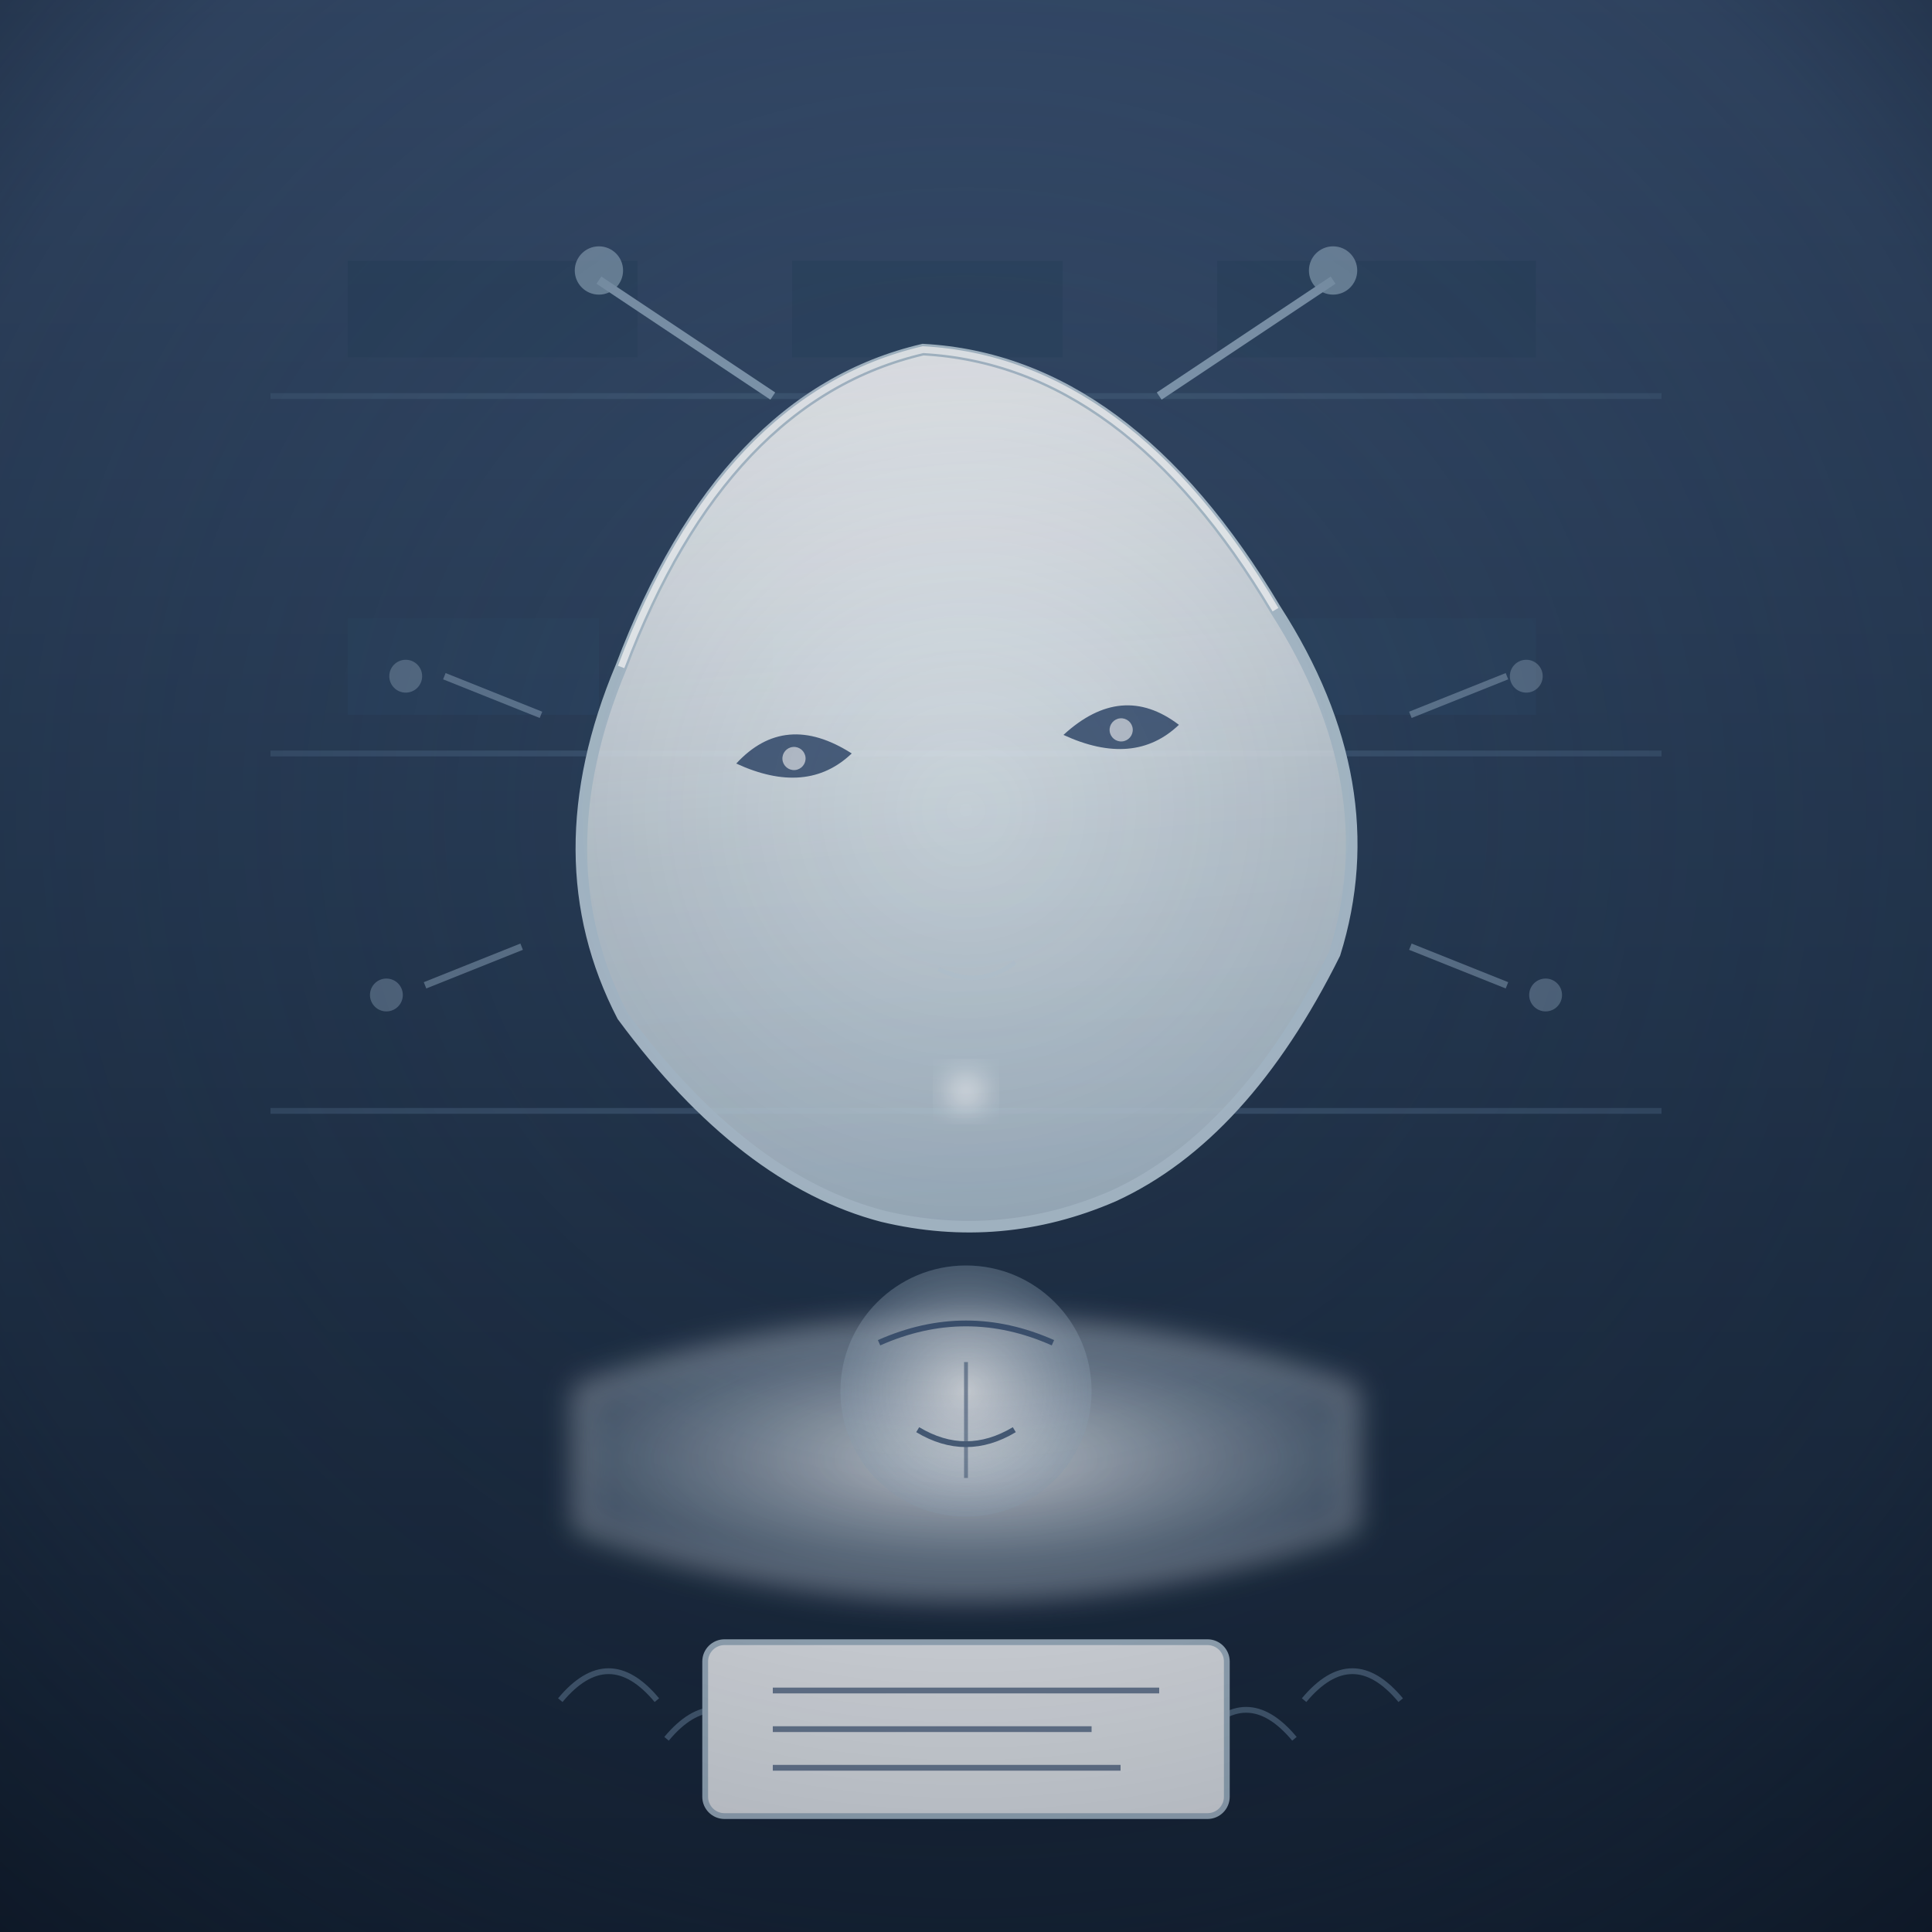
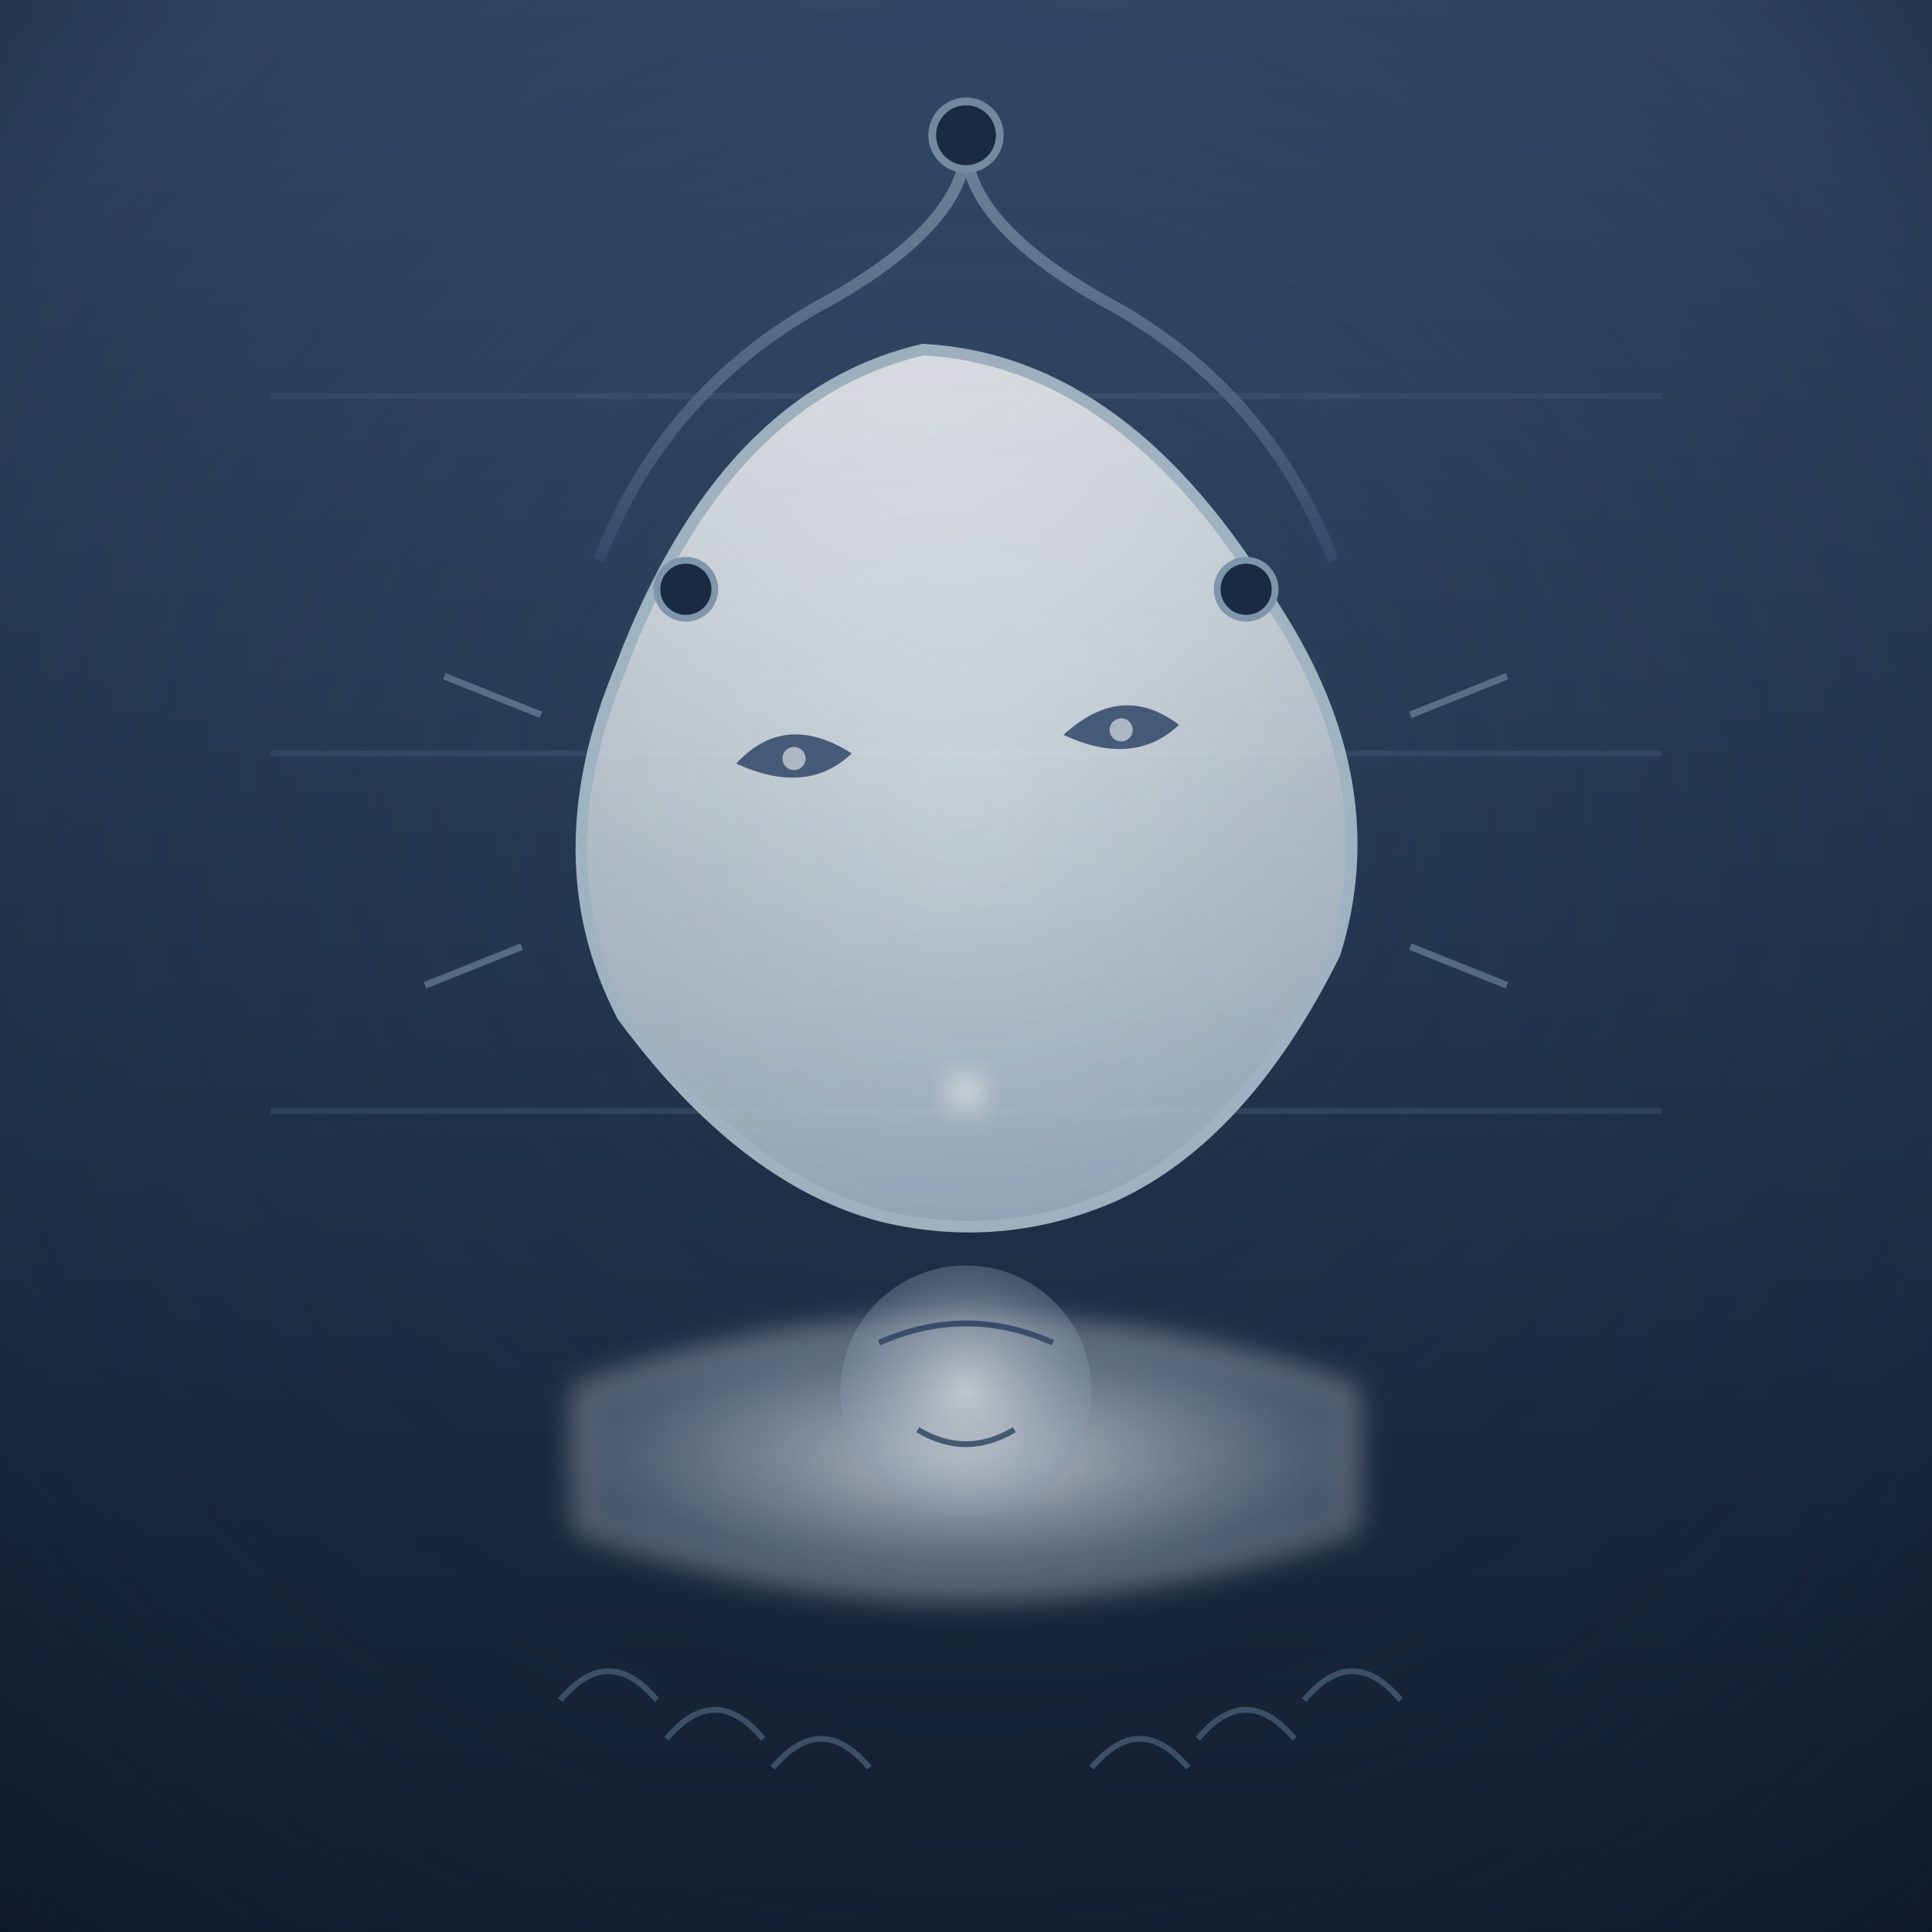
<svg xmlns="http://www.w3.org/2000/svg" viewBox="0 0 400 400" width="100%" height="100%" role="img" aria-label="THE FORGOTTEN MASK">
  <defs>
    <linearGradient id="fmBg" x1="0" y1="0" x2="0" y2="1">
      <stop offset="0" stop-color="#3a5070" />
      <stop offset=".5" stop-color="#24374f" />
      <stop offset="1" stop-color="#101b2a" />
    </linearGradient>
    <radialGradient id="fmVign" cx=".5" cy=".42" r=".8">
      <stop offset="0" stop-color="#20344e" stop-opacity="0" />
      <stop offset=".7" stop-color="#17263b" stop-opacity=".34" />
      <stop offset="1" stop-color="#0b1522" stop-opacity=".9" />
    </radialGradient>
    <linearGradient id="fmGlass" x1="0" y1="0" x2="0" y2="1">
      <stop offset="0" stop-color="#ffffff" stop-opacity=".96" />
      <stop offset=".55" stop-color="#dbe4e9" stop-opacity=".86" />
      <stop offset="1" stop-color="#b2c4d1" stop-opacity=".9" />
    </linearGradient>
    <radialGradient id="fmPool" cx=".5" cy=".5" r=".62">
      <stop offset="0" stop-color="#ffffff" stop-opacity=".9" />
      <stop offset="1" stop-color="#8ba2b8" stop-opacity=".3" />
    </radialGradient>
+     <linearGradient id="fmCord" x1="0" y1="0" x2="0" y2="1">
+       <stop offset="0" stop-color="#8ba2b8" />
+       <stop offset="1" stop-color="#3a5070" />
+     </linearGradient>
    <filter id="fmGlow" x="-50%" y="-50%" width="200%" height="200%">
      <feGaussianBlur stdDeviation="3" />
    </filter>
  </defs>
  <rect width="400" height="400" fill="url(#fmBg)" />
-   <g stroke="#48627f" stroke-width="1.2" opacity=".55">
+   <g stroke="#48627f" stroke-width="1.2" opacity=".45">
    <path d="M56 82 L344 82 M56 156 L344 156 M56 230 L344 230" />
  </g>
-   <g fill="#2c435f" opacity=".8">
-     <rect x="72" y="54" width="60" height="20" />
-     <rect x="164" y="54" width="56" height="20" />
-     <rect x="252" y="54" width="66" height="20" />
-     <rect x="72" y="128" width="52" height="20" />
-     <rect x="160" y="128" width="70" height="20" />
-     <rect x="262" y="128" width="56" height="20" />
-   </g>
-   <path d="M160 82 L124 58 M240 82 L276 58" stroke="#8ba2b8" stroke-width="1.8" />
-   <circle cx="124" cy="56" r="5" fill="#8ba2b8" opacity=".8" />
-   <circle cx="276" cy="56" r="5" fill="#8ba2b8" opacity=".8" />
+   <path d="M200 30 Q200 46 172 62 Q138 80 124 116" fill="none" stroke="url(#fmCord)" stroke-width="2.4" opacity=".9" />
+   <path d="M200 30 Q200 46 228 62 Q262 80 276 116" fill="none" stroke="url(#fmCord)" stroke-width="2.4" opacity=".9" />
+   <circle cx="200" cy="28" r="7" fill="#1a2a40" stroke="#8ba2b8" stroke-width="1.6" />
  <g transform="rotate(-5 200 174)">
    <path d="M132 132 Q158 78 200 72 Q242 78 268 132 Q288 170 274 204 Q252 240 224 250 Q200 258 176 250 Q148 240 126 204 Q112 170 132 132 Z" fill="url(#fmGlass)" stroke="#b2c4d1" stroke-width="2.4" />
-     <path d="M132 132 Q158 78 200 72 Q242 78 268 132" fill="none" stroke="#ffffff" stroke-width="1.4" opacity=".9" />
    <path d="M154 154 Q165 144 178 154 Q168 162 154 154 Z" fill="#3a5070" opacity=".9" />
    <path d="M222 154 Q235 144 246 154 Q236 162 222 154 Z" fill="#3a5070" opacity=".9" />
    <circle cx="166" cy="154" r="2.4" fill="#ffffff" opacity=".6" />
    <circle cx="234" cy="154" r="2.4" fill="#ffffff" opacity=".6" />
-     <path d="M192 200 Q200 205 208 200" fill="none" stroke="#b2c4d1" stroke-width="1" opacity=".4" />
  </g>
+   <circle cx="142" cy="122" r="6" fill="#1a2a40" stroke="#8ba2b8" stroke-width="1.4" />
+   <circle cx="258" cy="122" r="6" fill="#1a2a40" stroke="#8ba2b8" stroke-width="1.4" />
  <g stroke="#8ba2b8" stroke-width="1.4" opacity=".6" fill="none">
    <path d="M112 148 L92 140 M292 148 L312 140" />
    <path d="M108 196 L88 204 M292 196 L312 204" />
-   </g>
-   <g fill="#8ba2b8" opacity=".5">
-     <circle cx="84" cy="140" r="3.4" />
-     <circle cx="316" cy="140" r="3.4" />
-     <circle cx="80" cy="206" r="3.4" />
-     <circle cx="320" cy="206" r="3.4" />
  </g>
  <g filter="url(#fmGlow)">
    <path d="M120 288 Q200 260 280 288 L280 316 Q200 344 120 316 Z" fill="url(#fmPool)" stroke="#ffffff" stroke-width="1" />
  </g>
  <g opacity=".85">
    <circle cx="200" cy="288" r="26" fill="url(#fmPool)" />
    <path d="M182 278 Q200 270 218 278" fill="none" stroke="#3a5070" stroke-width="1.2" />
    <path d="M190 296 Q200 302 210 296" fill="none" stroke="#3a5070" stroke-width="1.2" />
-     <path d="M200 282 L200 306" stroke="#3a5070" stroke-width=".8" opacity=".6" />
  </g>
  <circle cx="200" cy="226" r="3.4" fill="#ffffff" opacity=".9" filter="url(#fmGlow)" />
  <g fill="none" stroke="#6f89a3" stroke-width="1.2" opacity=".6">
    <path d="M116 352 q10 -12 20 0" />
    <path d="M138 360 q10 -12 20 0" />
    <path d="M160 366 q10 -12 20 0" />
    <path d="M226 366 q10 -12 20 0" />
    <path d="M248 360 q10 -12 20 0" />
    <path d="M270 352 q10 -12 20 0" />
  </g>
-   <rect x="146" y="340" width="108" height="36" rx="4" fill="#ffffff" stroke="#b2c4d1" stroke-width="1.2" />
-   <g stroke="#3a5070" stroke-width="1.2" opacity=".7">
-     <line x1="160" y1="350" x2="240" y2="350" />
-     <line x1="160" y1="358" x2="226" y2="358" />
-     <line x1="160" y1="366" x2="232" y2="366" />
-   </g>
  <rect width="400" height="400" fill="url(#fmVign)" />
</svg>
